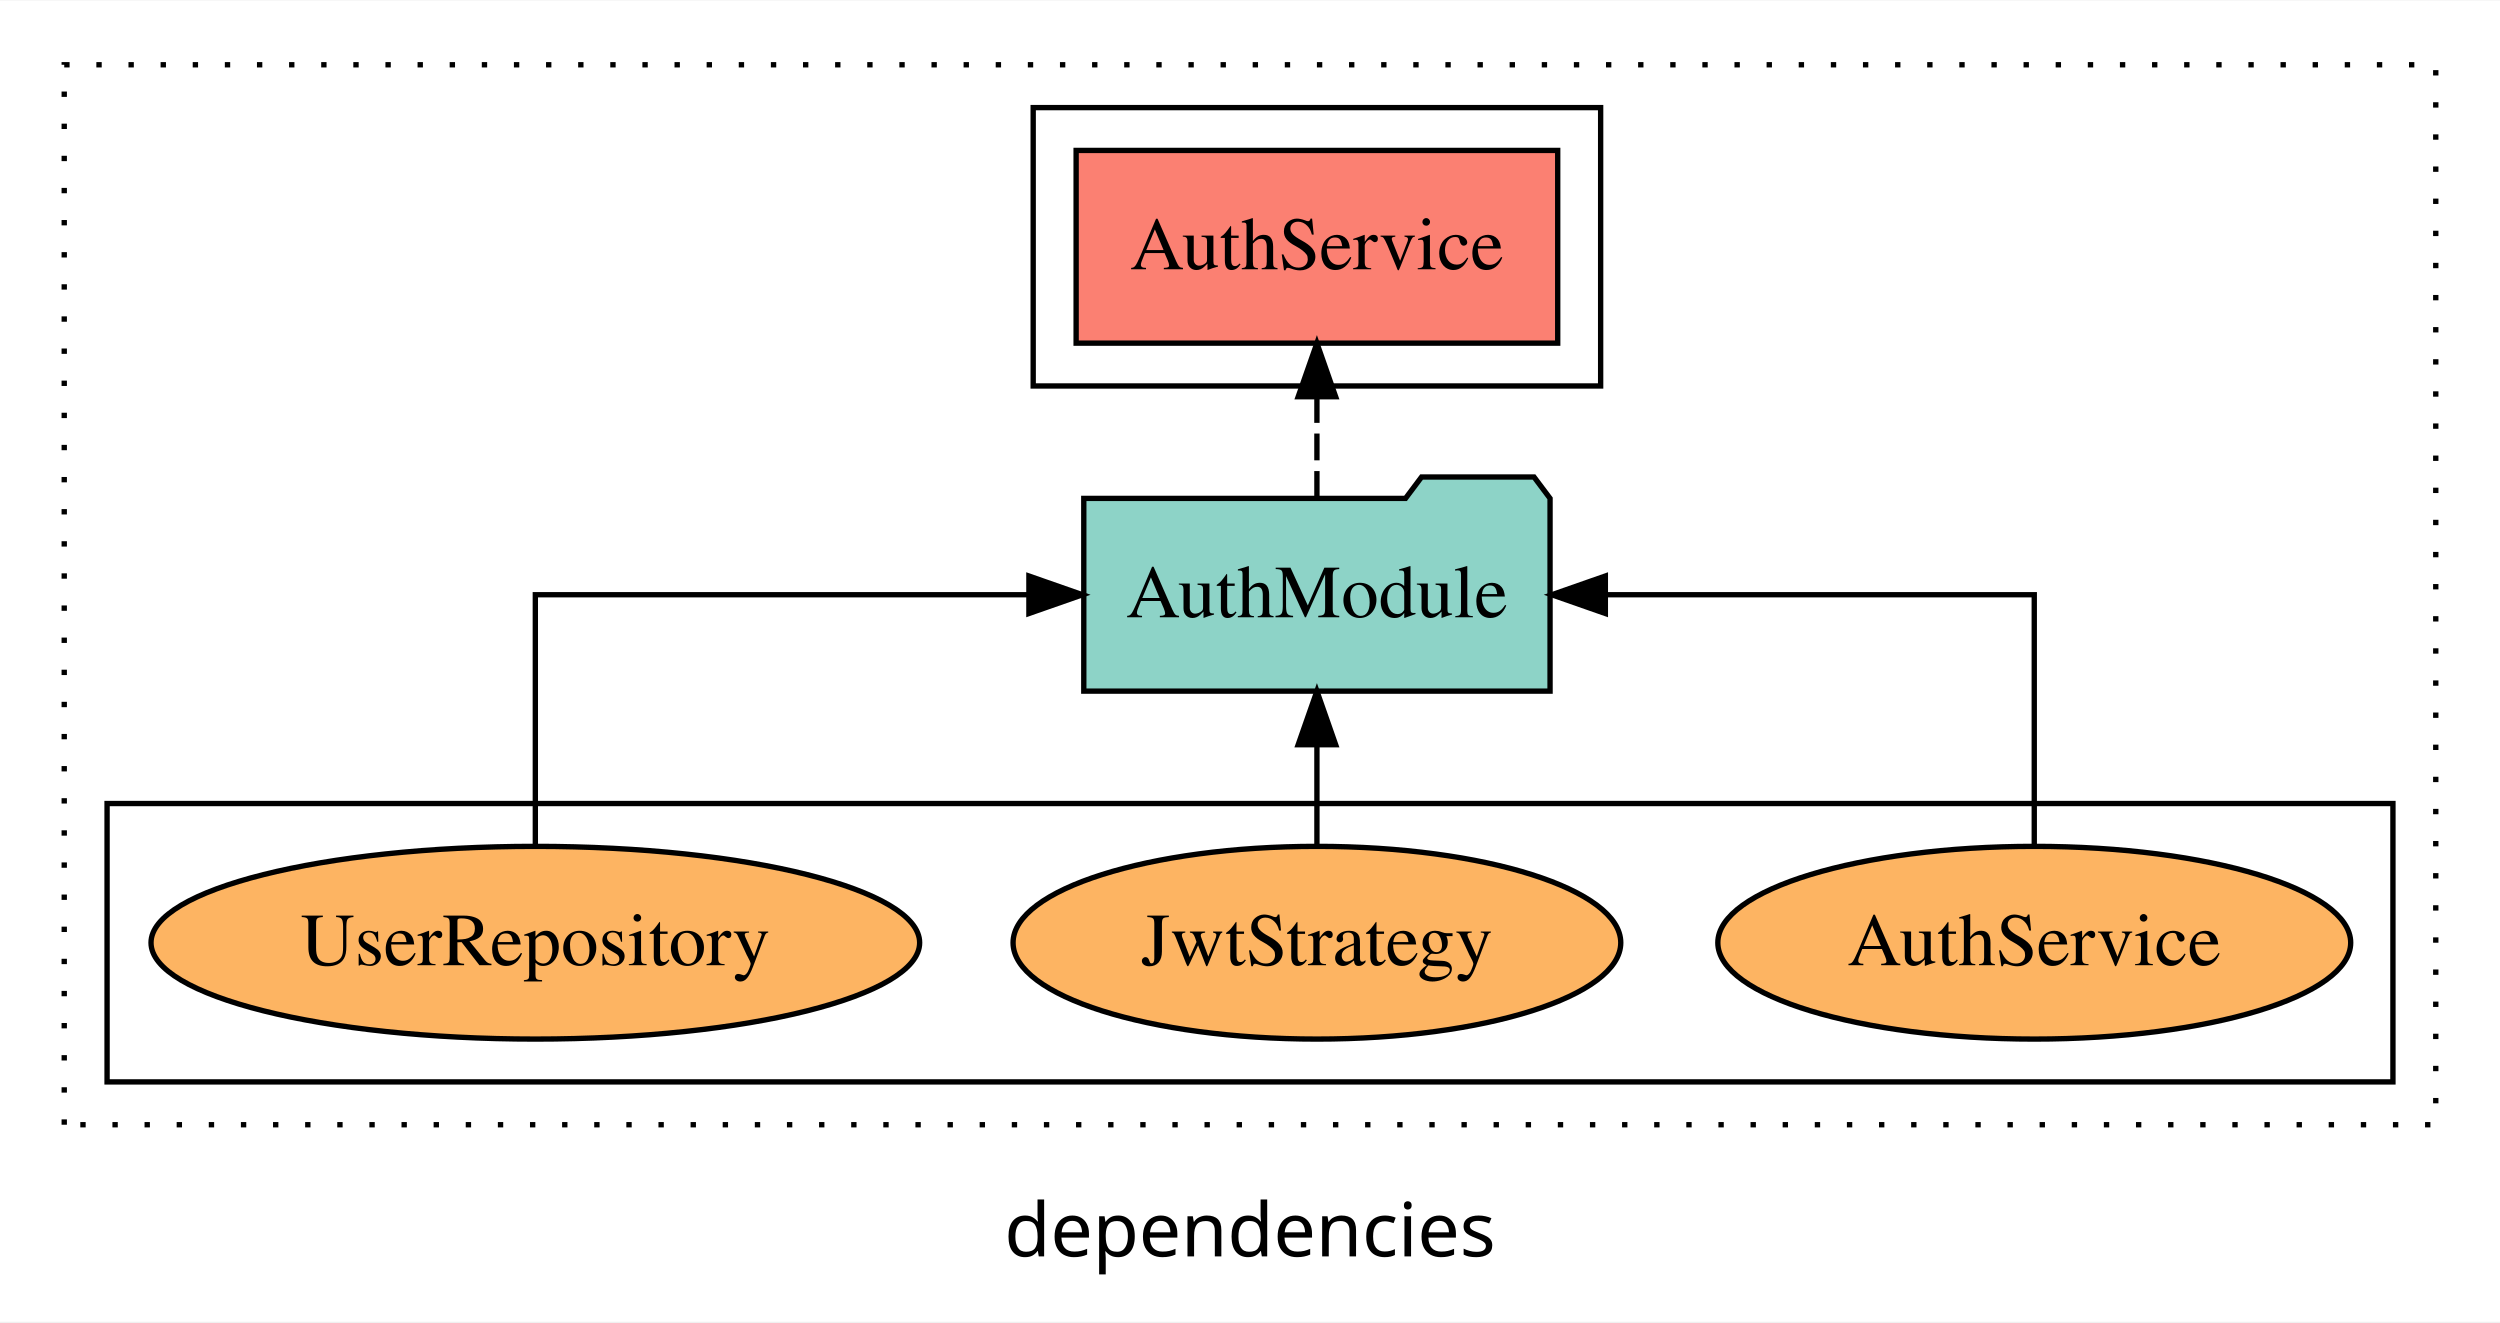
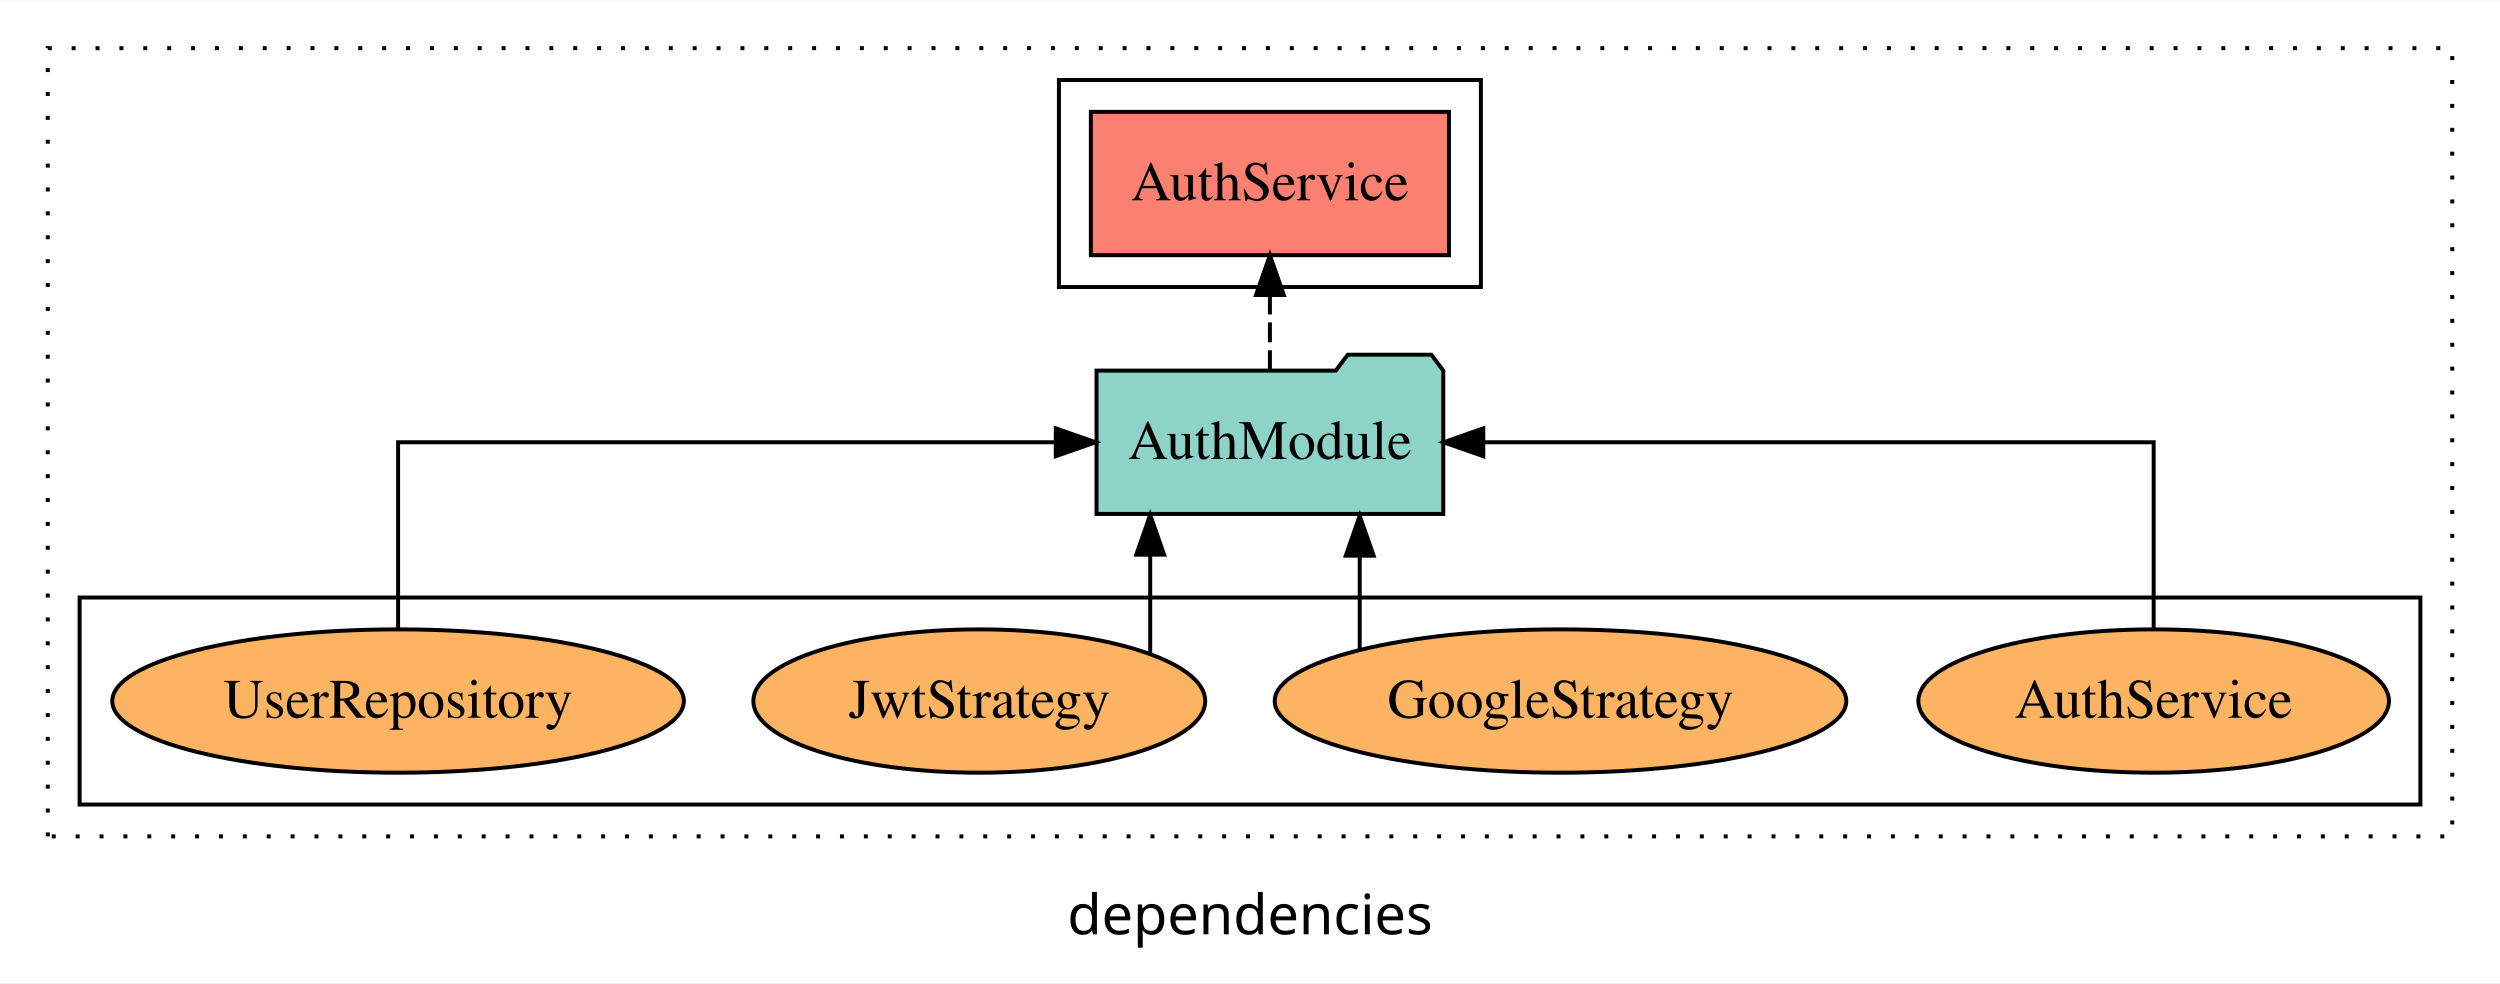
- <svg xmlns="http://www.w3.org/2000/svg" width="467pt" height="247pt" viewBox="0.00 0.00 467.00 246.80">
+ <svg xmlns="http://www.w3.org/2000/svg" width="628pt" height="247pt" viewBox="0.00 0.00 628.00 246.80">
  <g id="graph0" class="graph" transform="scale(1 1) rotate(0) translate(4 242.8)">
-     <polygon fill="white" stroke="transparent" points="-4,4 -4,-242.8 463,-242.8 463,4 -4,4" />
-     <text text-anchor="middle" x="229.5" y="-8.2" font-family="sans-serif" font-size="14.00">dependencies</text>
+     <polygon fill="white" stroke="transparent" points="-4,4 -4,-242.8 624,-242.8 624,4 -4,4" />
+     <text text-anchor="middle" x="310" y="-8.2" font-family="sans-serif" font-size="14.00">dependencies</text>
    <g id="clust1" class="cluster">
-       <polygon fill="none" stroke="black" stroke-dasharray="1,5" points="8,-32.8 8,-230.8 451,-230.8 451,-32.8 8,-32.8" />
+       <polygon fill="none" stroke="black" stroke-dasharray="1,5" points="8,-32.8 8,-230.8 612,-230.8 612,-32.8 8,-32.8" />
    </g>
    <g id="clust4" class="cluster">
-       <polygon fill="none" stroke="black" points="189,-170.8 189,-222.8 295,-222.8 295,-170.8 189,-170.8" />
+       <polygon fill="none" stroke="black" points="262,-170.8 262,-222.8 368,-222.8 368,-170.8 262,-170.8" />
    </g>
    <g id="clust6" class="cluster">
-       <polygon fill="none" stroke="black" points="16,-40.8 16,-92.8 443,-92.8 443,-40.8 16,-40.8" />
+       <polygon fill="none" stroke="black" points="16,-40.8 16,-92.8 604,-92.8 604,-40.8 16,-40.8" />
    </g>
    <g id="node1" class="node">
-       <polygon fill="#fb8072" stroke="black" points="286.98,-214.8 197.02,-214.8 197.02,-178.8 286.98,-178.8 286.98,-214.8" />
-       <text text-anchor="middle" x="242" y="-192.6" font-family="Times,serif" font-size="14.00">AuthService </text>
+       <polygon fill="#fb8072" stroke="black" points="359.98,-214.8 270.02,-214.8 270.02,-178.8 359.98,-178.8 359.98,-214.8" />
+       <text text-anchor="middle" x="315" y="-192.6" font-family="Times,serif" font-size="14.00">AuthService </text>
    </g>
    <g id="node2" class="node">
-       <polygon fill="#8dd3c7" stroke="black" points="285.55,-149.8 282.55,-153.8 261.55,-153.8 258.55,-149.8 198.45,-149.8 198.45,-113.8 285.55,-113.8 285.55,-149.8" />
-       <text text-anchor="middle" x="242" y="-127.6" font-family="Times,serif" font-size="14.00">AuthModule</text>
+       <polygon fill="#8dd3c7" stroke="black" points="358.55,-149.8 355.55,-153.8 334.55,-153.8 331.55,-149.8 271.45,-149.8 271.45,-113.8 358.55,-113.8 358.55,-149.8" />
+       <text text-anchor="middle" x="315" y="-127.6" font-family="Times,serif" font-size="14.00">AuthModule</text>
    </g>
    <g id="edge1" class="edge">
-       <path fill="none" stroke="black" stroke-dasharray="5,2" d="M242,-149.91C242,-149.91 242,-168.79 242,-168.79" />
-       <polygon fill="black" stroke="black" points="238.5,-168.79 242,-178.79 245.5,-168.79 238.5,-168.79" />
+       <path fill="none" stroke="black" stroke-dasharray="5,2" d="M315,-149.91C315,-149.91 315,-168.79 315,-168.79" />
+       <polygon fill="black" stroke="black" points="311.5,-168.79 315,-178.79 318.5,-168.79 311.5,-168.79" />
    </g>
    <g id="node3" class="node">
-       <ellipse fill="#fdb462" stroke="black" cx="376" cy="-66.8" rx="59.11" ry="18" />
-       <text text-anchor="middle" x="376" y="-62.6" font-family="Times,serif" font-size="14.00">AuthService</text>
+       <ellipse fill="#fdb462" stroke="black" cx="537" cy="-66.8" rx="59.11" ry="18" />
+       <text text-anchor="middle" x="537" y="-62.6" font-family="Times,serif" font-size="14.00">AuthService</text>
    </g>
    <g id="edge2" class="edge">
-       <path fill="none" stroke="black" d="M376,-84.91C376,-104.14 376,-131.8 376,-131.8 376,-131.8 295.88,-131.8 295.88,-131.8" />
-       <polygon fill="black" stroke="black" points="295.88,-128.3 285.88,-131.8 295.88,-135.3 295.88,-128.3" />
+       <path fill="none" stroke="black" d="M537,-84.91C537,-104.14 537,-131.8 537,-131.8 537,-131.8 368.6,-131.8 368.6,-131.8" />
+       <polygon fill="black" stroke="black" points="368.6,-128.3 358.6,-131.8 368.6,-135.3 368.6,-128.3" />
    </g>
    <g id="node4" class="node">
+       <ellipse fill="#fdb462" stroke="black" cx="388" cy="-66.8" rx="71.79" ry="18" />
+       <text text-anchor="middle" x="388" y="-62.6" font-family="Times,serif" font-size="14.00">GoogleStrategy</text>
+     </g>
+     <g id="edge3" class="edge">
+       <path fill="none" stroke="black" d="M337.56,-79.64C337.56,-79.64 337.56,-103.32 337.56,-103.32" />
+       <polygon fill="black" stroke="black" points="334.06,-103.32 337.56,-113.32 341.06,-103.32 334.06,-103.32" />
+     </g>
+     <g id="node5" class="node">
      <ellipse fill="#fdb462" stroke="black" cx="242" cy="-66.8" rx="56.76" ry="18" />
      <text text-anchor="middle" x="242" y="-62.6" font-family="Times,serif" font-size="14.00">JwtStrategy</text>
    </g>
-     <g id="edge3" class="edge">
-       <path fill="none" stroke="black" d="M242,-84.91C242,-84.91 242,-103.79 242,-103.79" />
-       <polygon fill="black" stroke="black" points="238.5,-103.79 242,-113.79 245.5,-103.79 238.5,-103.79" />
+     <g id="edge4" class="edge">
+       <path fill="none" stroke="black" d="M284.93,-78.72C284.93,-78.72 284.93,-103.57 284.93,-103.57" />
+       <polygon fill="black" stroke="black" points="281.43,-103.57 284.93,-113.57 288.43,-103.57 281.43,-103.57" />
    </g>
-     <g id="node5" class="node">
+     <g id="node6" class="node">
      <ellipse fill="#fdb462" stroke="black" cx="96" cy="-66.8" rx="71.79" ry="18" />
      <text text-anchor="middle" x="96" y="-62.6" font-family="Times,serif" font-size="14.00">UserRepository</text>
    </g>
-     <g id="edge4" class="edge">
-       <path fill="none" stroke="black" d="M96,-84.91C96,-104.14 96,-131.8 96,-131.8 96,-131.8 188.2,-131.8 188.2,-131.8" />
-       <polygon fill="black" stroke="black" points="188.2,-135.3 198.2,-131.8 188.2,-128.3 188.2,-135.3" />
+     <g id="edge5" class="edge">
+       <path fill="none" stroke="black" d="M96,-84.91C96,-104.14 96,-131.8 96,-131.8 96,-131.8 261.21,-131.8 261.21,-131.8" />
+       <polygon fill="black" stroke="black" points="261.21,-135.3 271.21,-131.8 261.21,-128.3 261.21,-135.3" />
    </g>
  </g>
</svg>
